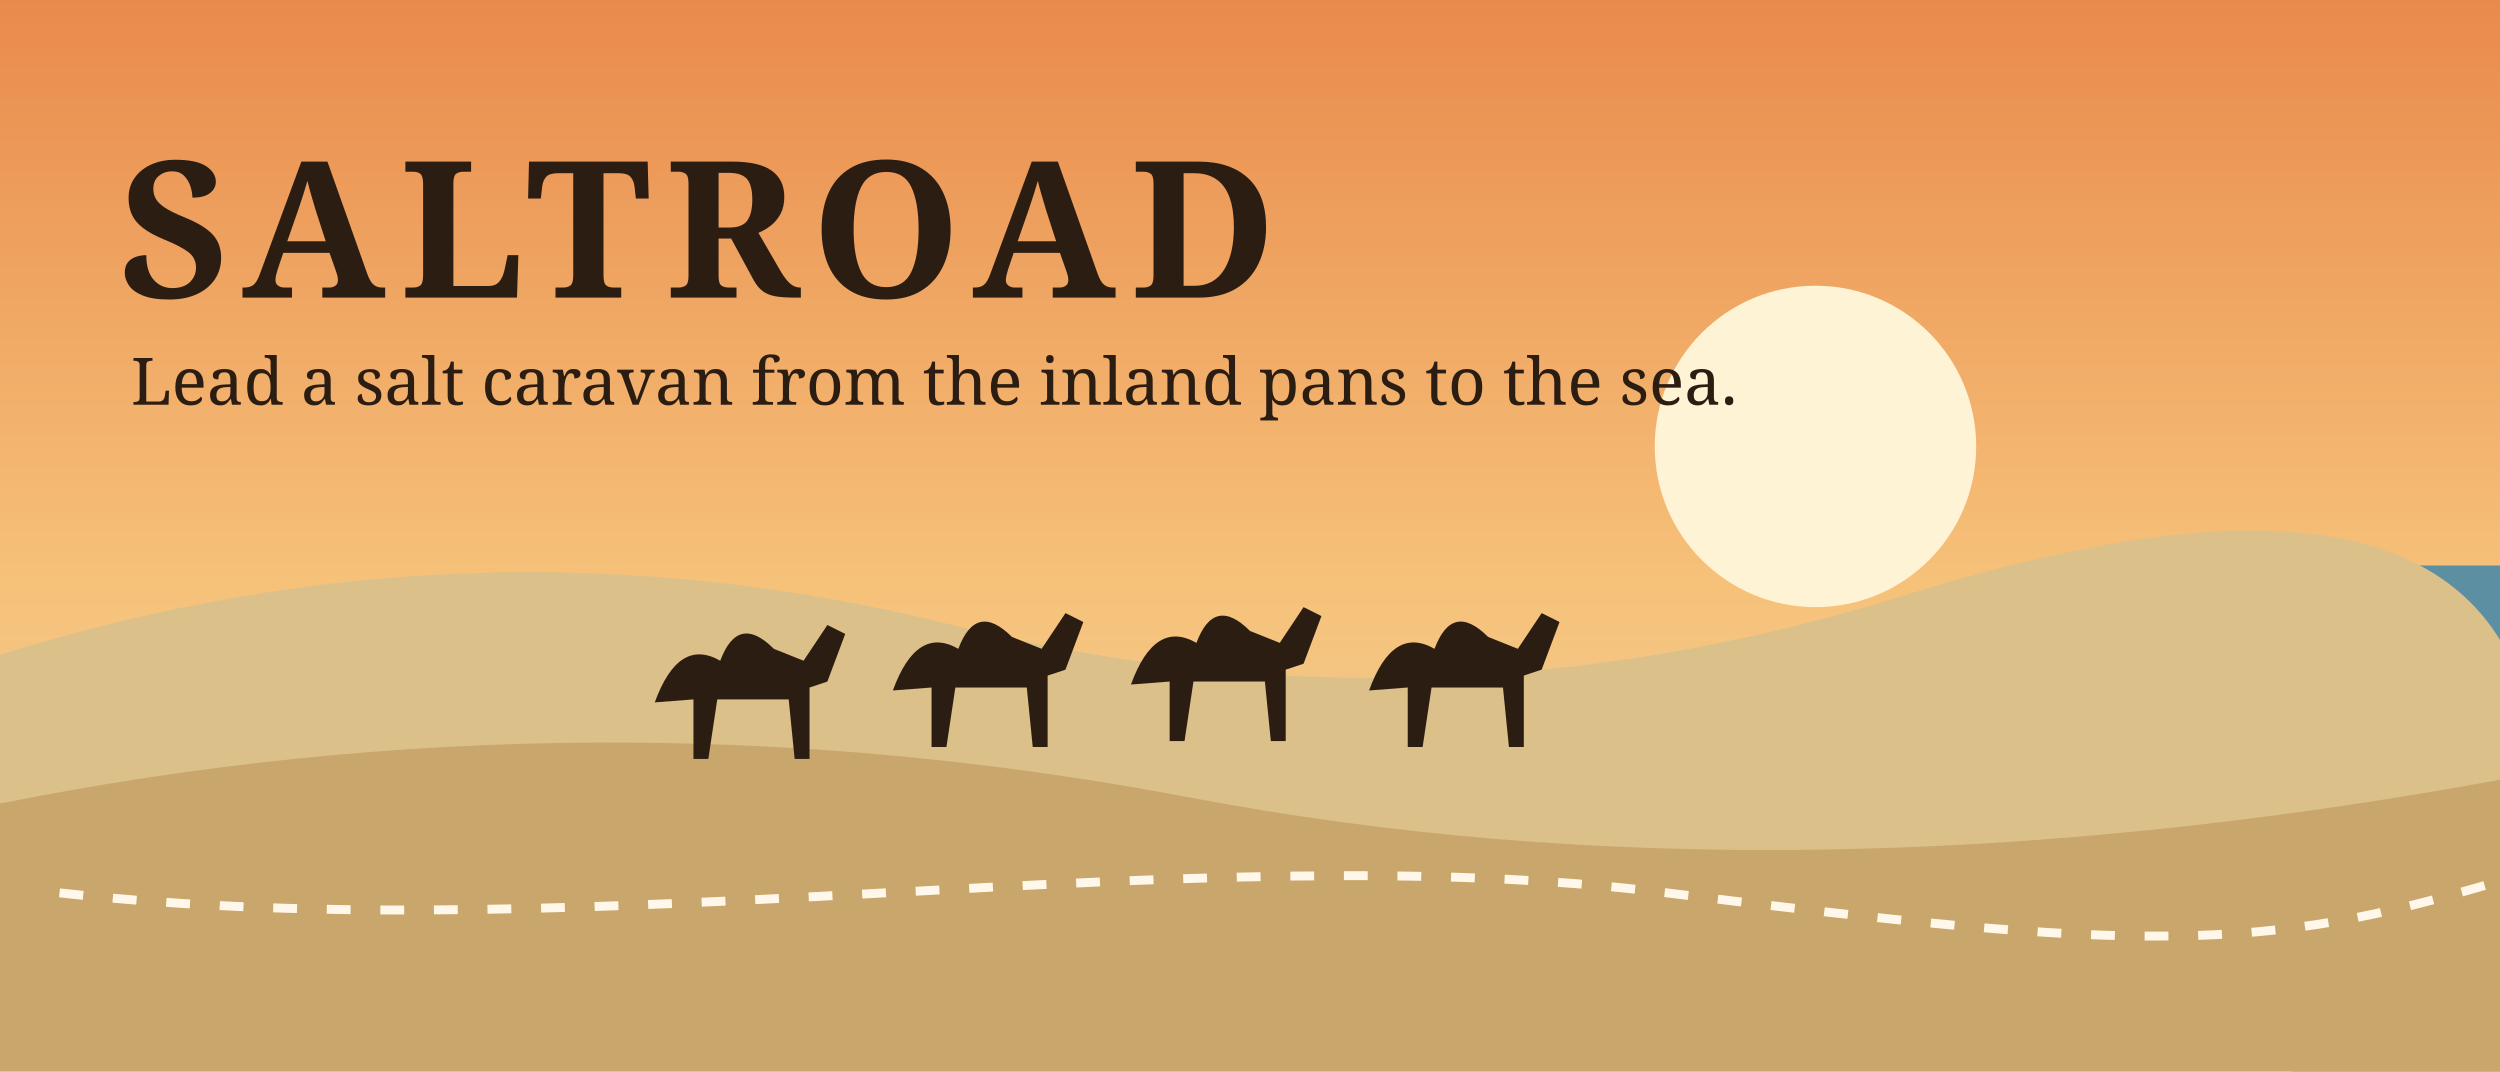
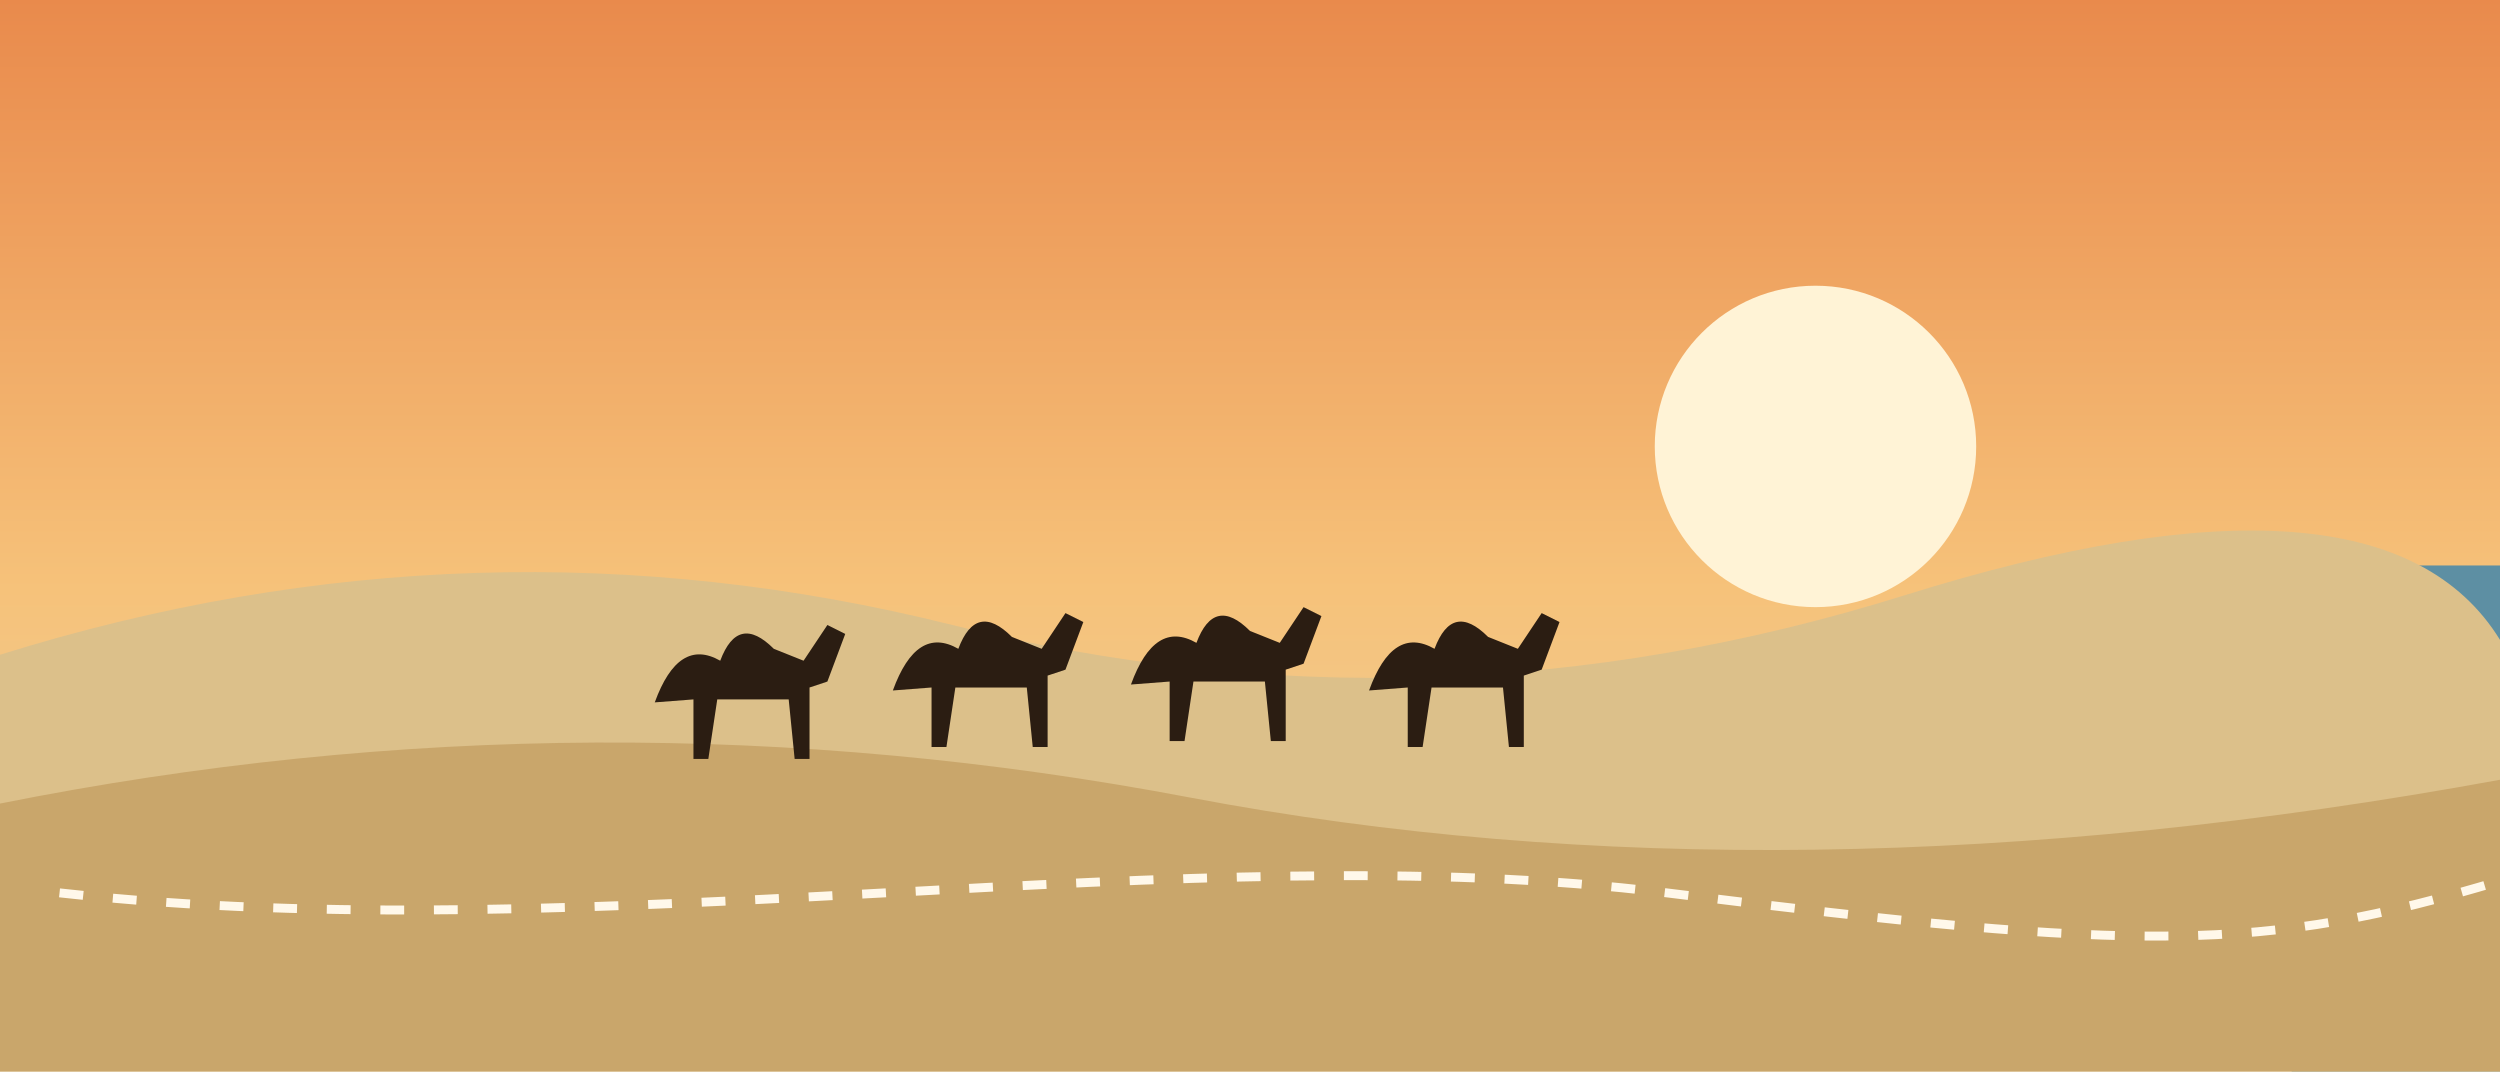
<svg xmlns="http://www.w3.org/2000/svg" viewBox="0 0 840 360" width="840" height="360">
  <defs>
    <linearGradient id="dusk" x1="0" y1="0" x2="0" y2="1">
      <stop offset="0" stop-color="#e98a4c" />
      <stop offset="0.55" stop-color="#f6c27a" />
      <stop offset="1" stop-color="#e8d2a6" />
    </linearGradient>
  </defs>
  <rect width="840" height="360" fill="url(#dusk)" />
  <circle cx="610" cy="150" r="54" fill="#fff3d6" />
  <rect x="770" y="190" width="70" height="170" fill="#5d8fa3" />
  <path d="M0 220 Q160 170 320 210 T640 200 T840 215 V360 H0 Z" fill="#dcc08a" />
  <path d="M0 270 Q200 230 400 268 T840 262 V360 H0 Z" fill="#c9a66b" />
  <g fill="#2b1d12">
    <path d="M220 236 q8 -22 22 -14 q6 -16 18 -4 l10 4 l8 -12 l6 3 l-6 16 l-6 2 l0 24 l-5 0 l-2 -20 l-24 0 l-3 20 l-5 0 l0 -20 z" />
    <path d="M300 232 q8 -22 22 -14 q6 -16 18 -4 l10 4 l8 -12 l6 3 l-6 16 l-6 2 l0 24 l-5 0 l-2 -20 l-24 0 l-3 20 l-5 0 l0 -20 z" />
    <path d="M380 230 q8 -22 22 -14 q6 -16 18 -4 l10 4 l8 -12 l6 3 l-6 16 l-6 2 l0 24 l-5 0 l-2 -20 l-24 0 l-3 20 l-5 0 l0 -20 z" />
    <path d="M460 232 q8 -22 22 -14 q6 -16 18 -4 l10 4 l8 -12 l6 3 l-6 16 l-6 2 l0 24 l-5 0 l-2 -20 l-24 0 l-3 20 l-5 0 l0 -20 z" />
  </g>
  <path d="M20 300 C200 320 400 280 560 300 S760 320 840 296" fill="none" stroke="#fff8ea" stroke-width="3" stroke-dasharray="8 10" />
-   <text x="40" y="100" font-family="Georgia, serif" font-size="64" font-weight="700" letter-spacing="5" fill="#2b1d12">SALTROAD</text>
-   <text x="44" y="136" font-family="Georgia, serif" font-size="22" fill="#2b1d12">Lead a salt caravan from the inland pans to the sea.</text>
</svg>
